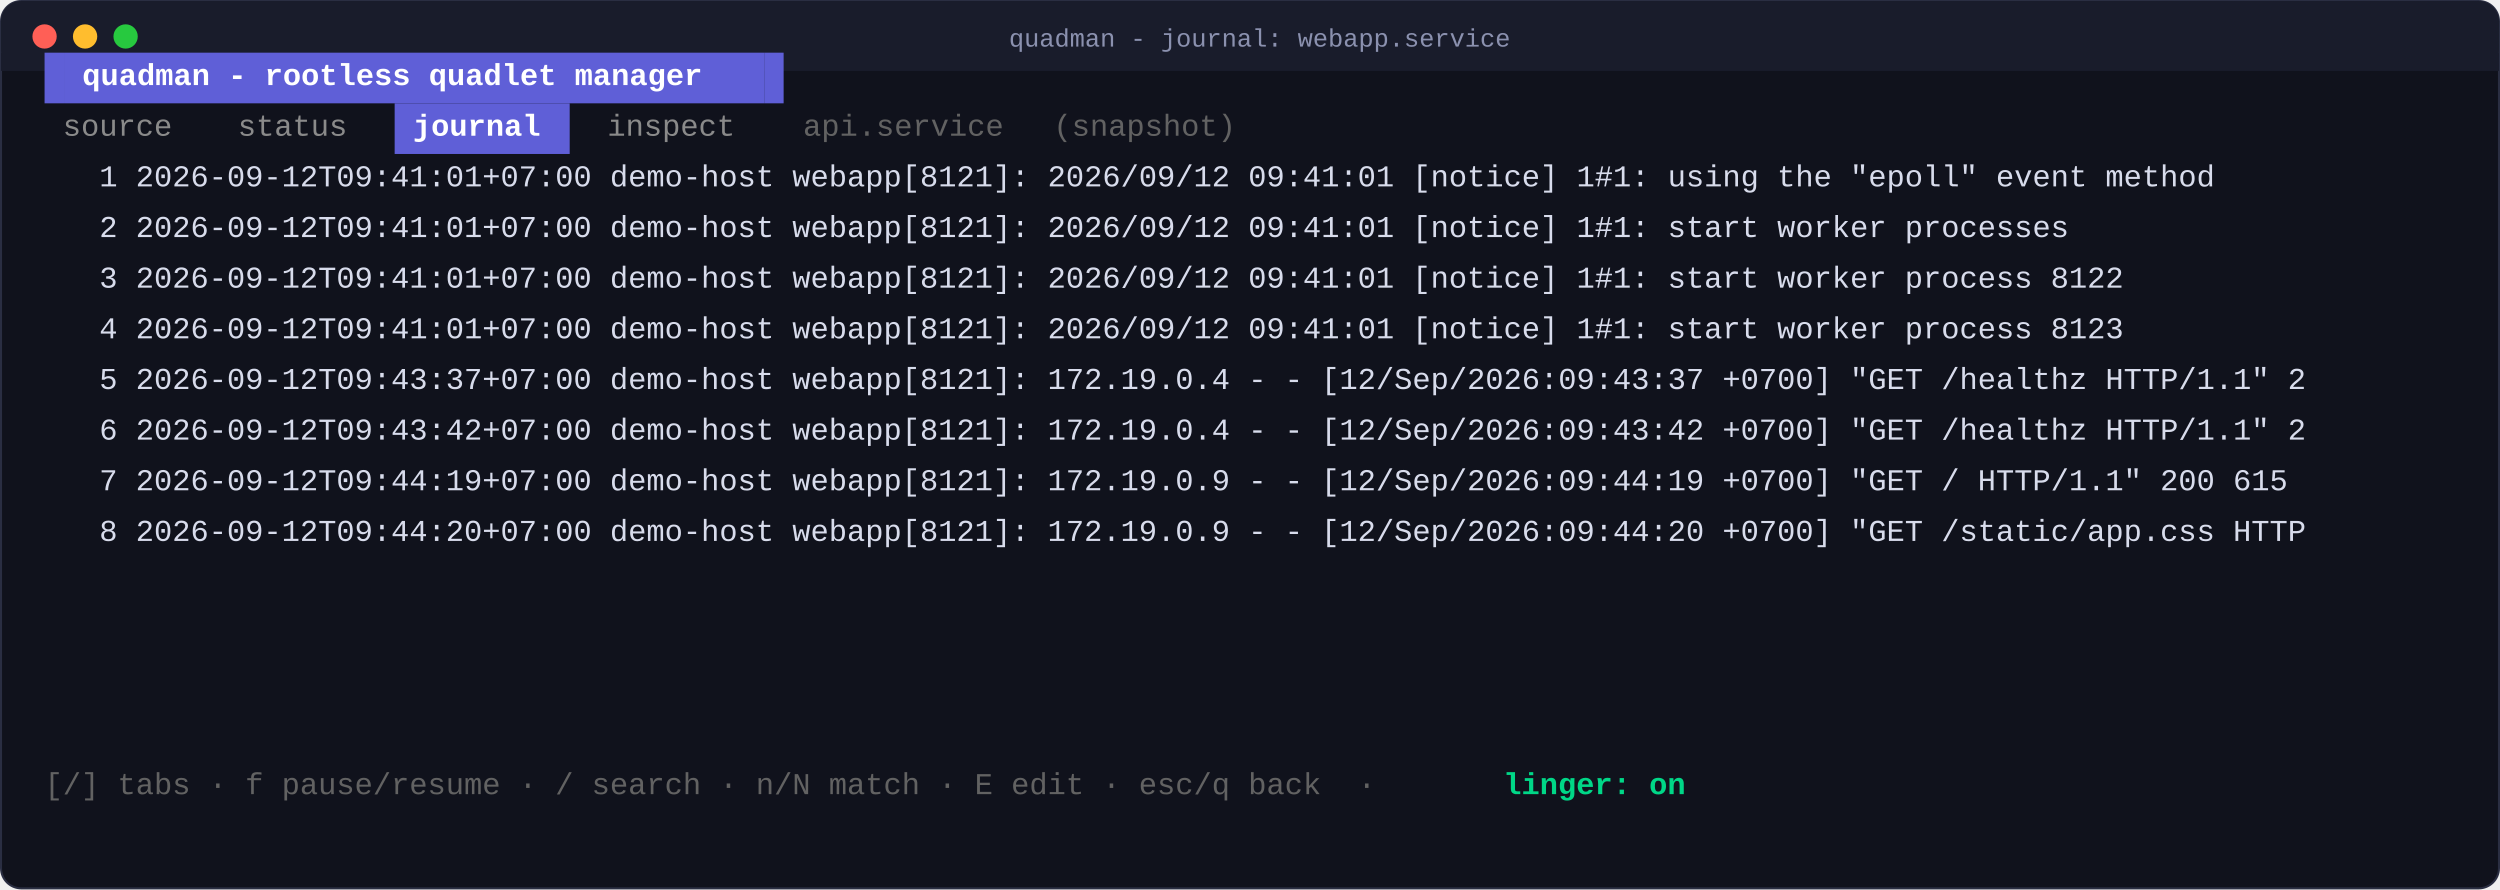
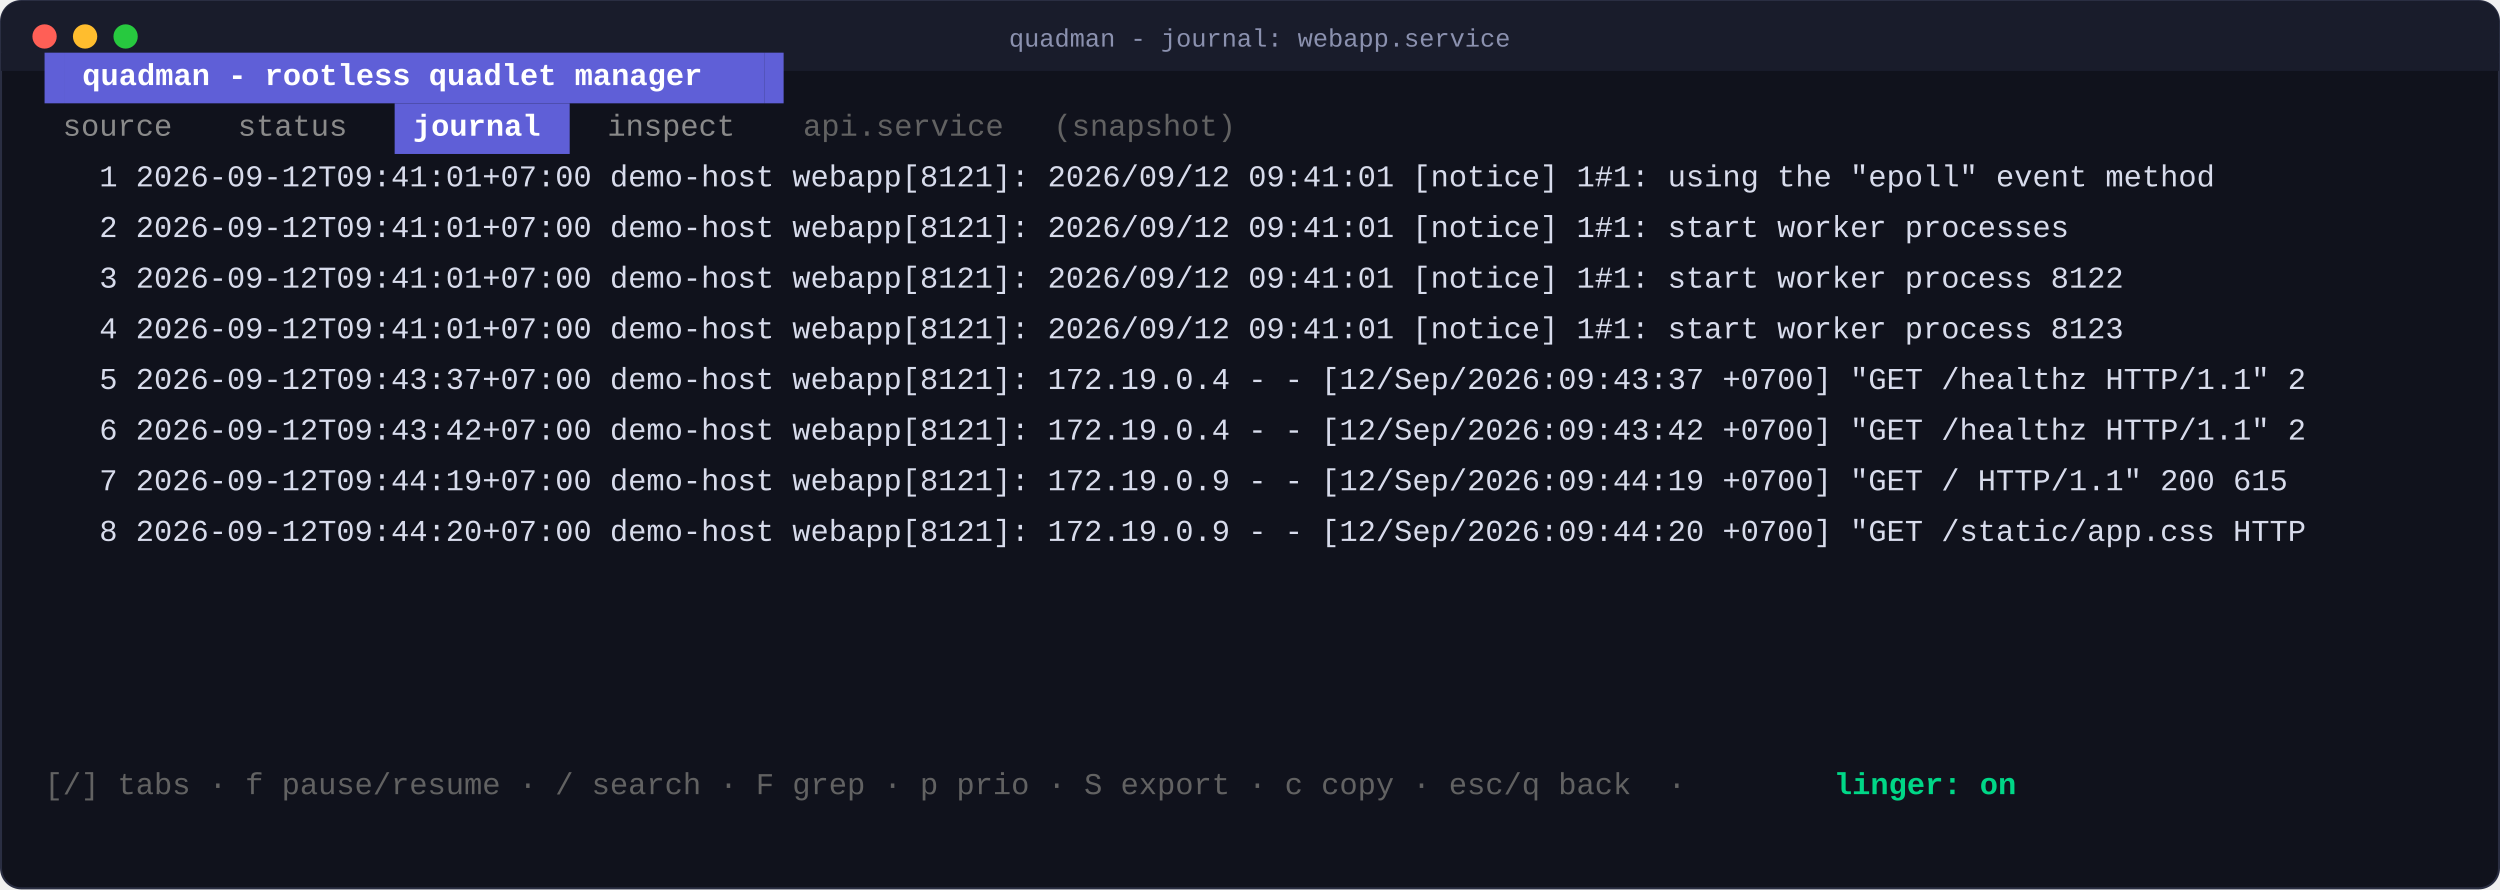
<svg xmlns="http://www.w3.org/2000/svg" width="1234" height="439" viewBox="0 0 1234 439" font-family="ui-monospace, SFMono-Regular, Menlo, Consolas, 'Liberation Mono', monospace" xml:space="preserve">
  <rect x="0.5" y="0.5" width="1233" height="438" rx="10" fill="#10121c" stroke="#2a2e42" />
  <rect x="0.5" y="0.5" width="1233" height="34" rx="10" fill="#191c2b" />
  <rect x="0.5" y="26" width="1233" height="9" fill="#191c2b" />
  <circle cx="22" cy="18" r="6" fill="#ff5f56" />
  <circle cx="42" cy="18" r="6" fill="#ffbd2e" />
  <circle cx="62" cy="18" r="6" fill="#27c93f" />
  <text x="498" y="23" font-size="12.5" fill="#8b91af">quadman - journal: webapp.service</text>
  <rect x="22.0" y="26.0" width="9.6" height="25.0" fill="#5f5fd7" />
  <text x="22.0" y="42.0" font-size="15" fill="#d8dcec" textLength="9.6" lengthAdjust="spacingAndGlyphs"> </text>
  <rect x="31.6" y="26.0" width="345.6" height="25.0" fill="#5f5fd7" />
  <text x="31.6" y="42.0" font-size="15" fill="#ffffff" font-weight="bold" textLength="345.6" lengthAdjust="spacingAndGlyphs"> quadman - rootless quadlet manager </text>
  <rect x="377.2" y="26.0" width="9.6" height="25.0" fill="#5f5fd7" />
  <text x="377.2" y="42.0" font-size="15" fill="#d8dcec" textLength="9.6" lengthAdjust="spacingAndGlyphs"> </text>
  <text x="22.0" y="67.0" font-size="15" fill="#8a8a8a" textLength="76.8" lengthAdjust="spacingAndGlyphs"> source </text>
  <text x="98.8" y="67.0" font-size="15" fill="#d8dcec" textLength="9.6" lengthAdjust="spacingAndGlyphs"> </text>
  <text x="108.4" y="67.0" font-size="15" fill="#8a8a8a" textLength="76.8" lengthAdjust="spacingAndGlyphs"> status </text>
  <text x="185.2" y="67.0" font-size="15" fill="#d8dcec" textLength="9.6" lengthAdjust="spacingAndGlyphs"> </text>
  <rect x="194.8" y="51.0" width="86.4" height="25.0" fill="#5f5fd7" />
  <text x="194.8" y="67.0" font-size="15" fill="#ffffff" font-weight="bold" textLength="86.4" lengthAdjust="spacingAndGlyphs"> journal </text>
  <text x="281.2" y="67.0" font-size="15" fill="#d8dcec" textLength="9.6" lengthAdjust="spacingAndGlyphs"> </text>
  <text x="290.8" y="67.0" font-size="15" fill="#8a8a8a" textLength="86.4" lengthAdjust="spacingAndGlyphs"> inspect </text>
  <text x="377.2" y="67.0" font-size="15" fill="#d8dcec" textLength="19.2" lengthAdjust="spacingAndGlyphs">  </text>
  <text x="396.4" y="67.0" font-size="15" fill="#626262" textLength="105.6" lengthAdjust="spacingAndGlyphs">api.service</text>
  <text x="502.0" y="67.0" font-size="15" fill="#626262" textLength="115.2" lengthAdjust="spacingAndGlyphs">  (snapshot)</text>
  <text x="22.0" y="92.0" font-size="15" fill="#d8dcec" textLength="1190.4" lengthAdjust="spacingAndGlyphs">   1 2026-09-12T09:41:01+07:00 demo-host webapp[8121]: 2026/09/12 09:41:01 [notice] 1#1: using the "epoll" event method     </text>
  <text x="22.0" y="117.0" font-size="15" fill="#d8dcec" textLength="1190.4" lengthAdjust="spacingAndGlyphs">   2 2026-09-12T09:41:01+07:00 demo-host webapp[8121]: 2026/09/12 09:41:01 [notice] 1#1: start worker processes             </text>
  <text x="22.0" y="142.0" font-size="15" fill="#d8dcec" textLength="1190.4" lengthAdjust="spacingAndGlyphs">   3 2026-09-12T09:41:01+07:00 demo-host webapp[8121]: 2026/09/12 09:41:01 [notice] 1#1: start worker process 8122          </text>
  <text x="22.0" y="167.0" font-size="15" fill="#d8dcec" textLength="1190.4" lengthAdjust="spacingAndGlyphs">   4 2026-09-12T09:41:01+07:00 demo-host webapp[8121]: 2026/09/12 09:41:01 [notice] 1#1: start worker process 8123          </text>
  <text x="22.0" y="192.0" font-size="15" fill="#d8dcec" textLength="1190.4" lengthAdjust="spacingAndGlyphs">   5 2026-09-12T09:43:37+07:00 demo-host webapp[8121]: 172.19.0.4 - - [12/Sep/2026:09:43:37 +0700] "GET /healthz HTTP/1.1" 2</text>
  <text x="22.0" y="217.0" font-size="15" fill="#d8dcec" textLength="1190.4" lengthAdjust="spacingAndGlyphs">   6 2026-09-12T09:43:42+07:00 demo-host webapp[8121]: 172.19.0.4 - - [12/Sep/2026:09:43:42 +0700] "GET /healthz HTTP/1.1" 2</text>
  <text x="22.0" y="242.0" font-size="15" fill="#d8dcec" textLength="1190.4" lengthAdjust="spacingAndGlyphs">   7 2026-09-12T09:44:19+07:00 demo-host webapp[8121]: 172.19.0.9 - - [12/Sep/2026:09:44:19 +0700] "GET / HTTP/1.1" 200 615 </text>
  <text x="22.0" y="267.0" font-size="15" fill="#d8dcec" textLength="1190.4" lengthAdjust="spacingAndGlyphs">   8 2026-09-12T09:44:20+07:00 demo-host webapp[8121]: 172.19.0.9 - - [12/Sep/2026:09:44:20 +0700] "GET /static/app.css HTTP</text>
  <text x="22.0" y="292.0" font-size="15" fill="#d8dcec" textLength="1190.4" lengthAdjust="spacingAndGlyphs">                                                                                                                            </text>
  <text x="22.0" y="317.0" font-size="15" fill="#d8dcec" textLength="1190.4" lengthAdjust="spacingAndGlyphs">                                                                                                                            </text>
  <text x="22.0" y="342.0" font-size="15" fill="#d8dcec" textLength="1190.4" lengthAdjust="spacingAndGlyphs">                                                                                                                            </text>
  <text x="22.0" y="367.0" font-size="15" fill="#d8dcec" textLength="1190.4" lengthAdjust="spacingAndGlyphs">                                                                                                                            </text>
-   <text x="22.0" y="392.0" font-size="15" fill="#626262" textLength="720.0" lengthAdjust="spacingAndGlyphs">[/] tabs · f pause/resume · / search · n/N match · E edit · esc/q back  ·  </text>
-   <text x="742.0" y="392.0" font-size="15" fill="#00d787" font-weight="bold" textLength="96.0" lengthAdjust="spacingAndGlyphs">linger: on</text>
+   <text x="22.0" y="392.0" font-size="15" fill="#626262" textLength="883.2" lengthAdjust="spacingAndGlyphs">[/] tabs · f pause/resume · / search · F grep · p prio · S export · c copy · esc/q back  ·  </text>
+   <text x="905.2" y="392.0" font-size="15" fill="#00d787" font-weight="bold" textLength="96.0" lengthAdjust="spacingAndGlyphs">linger: on</text>
</svg>
